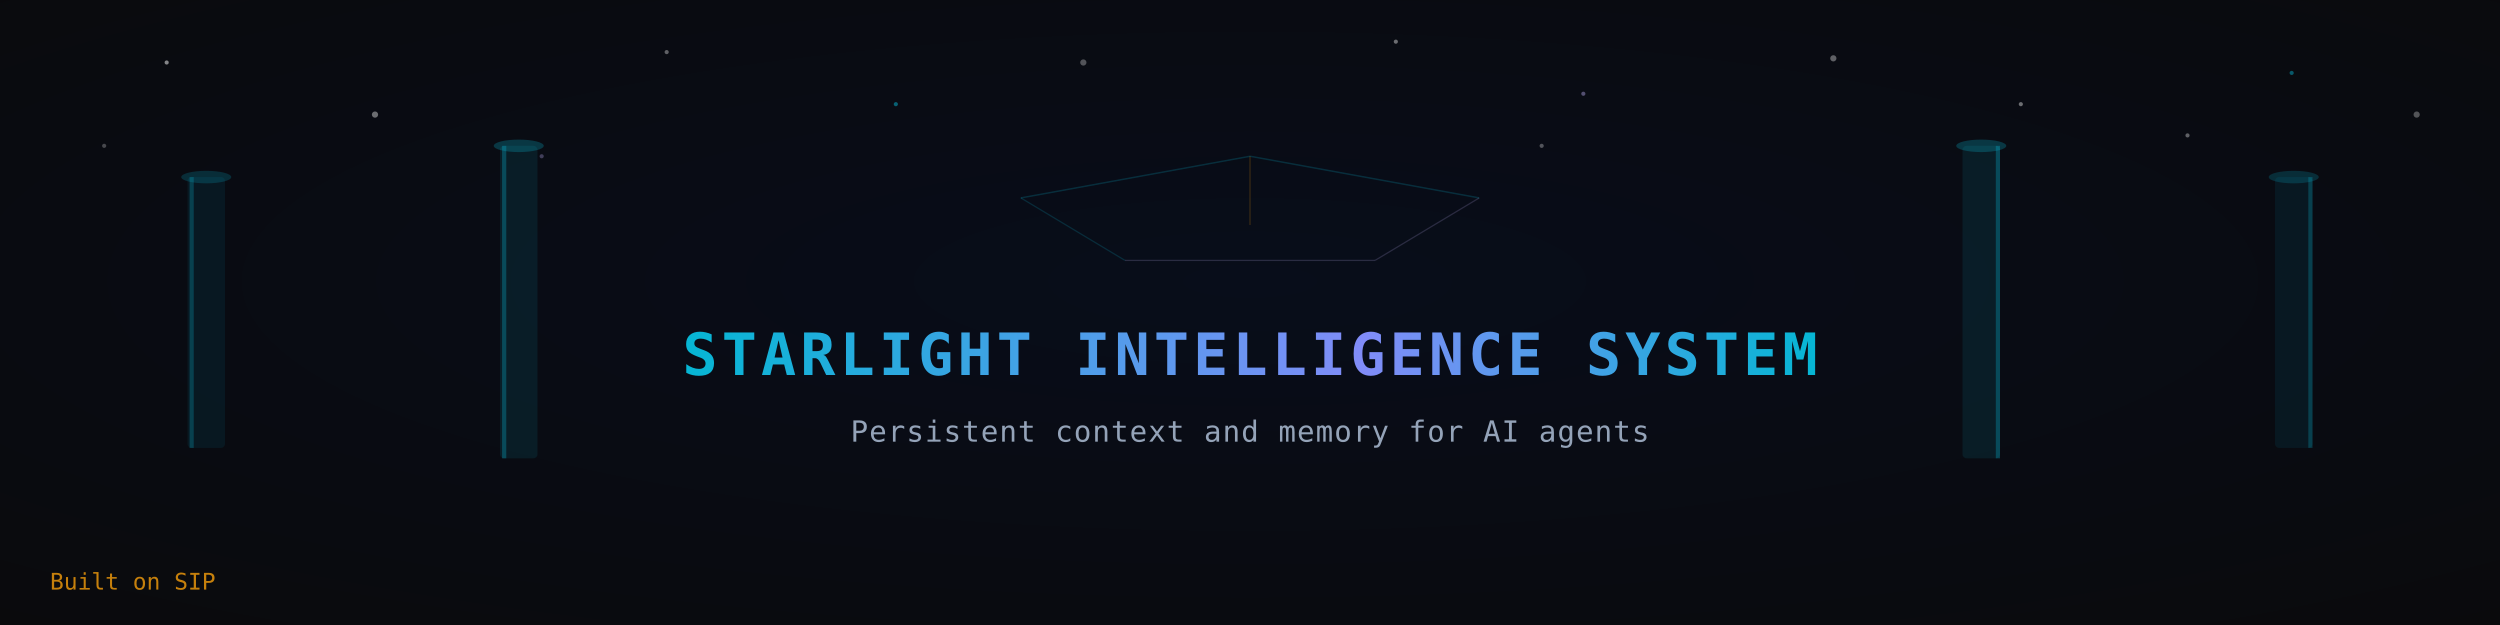
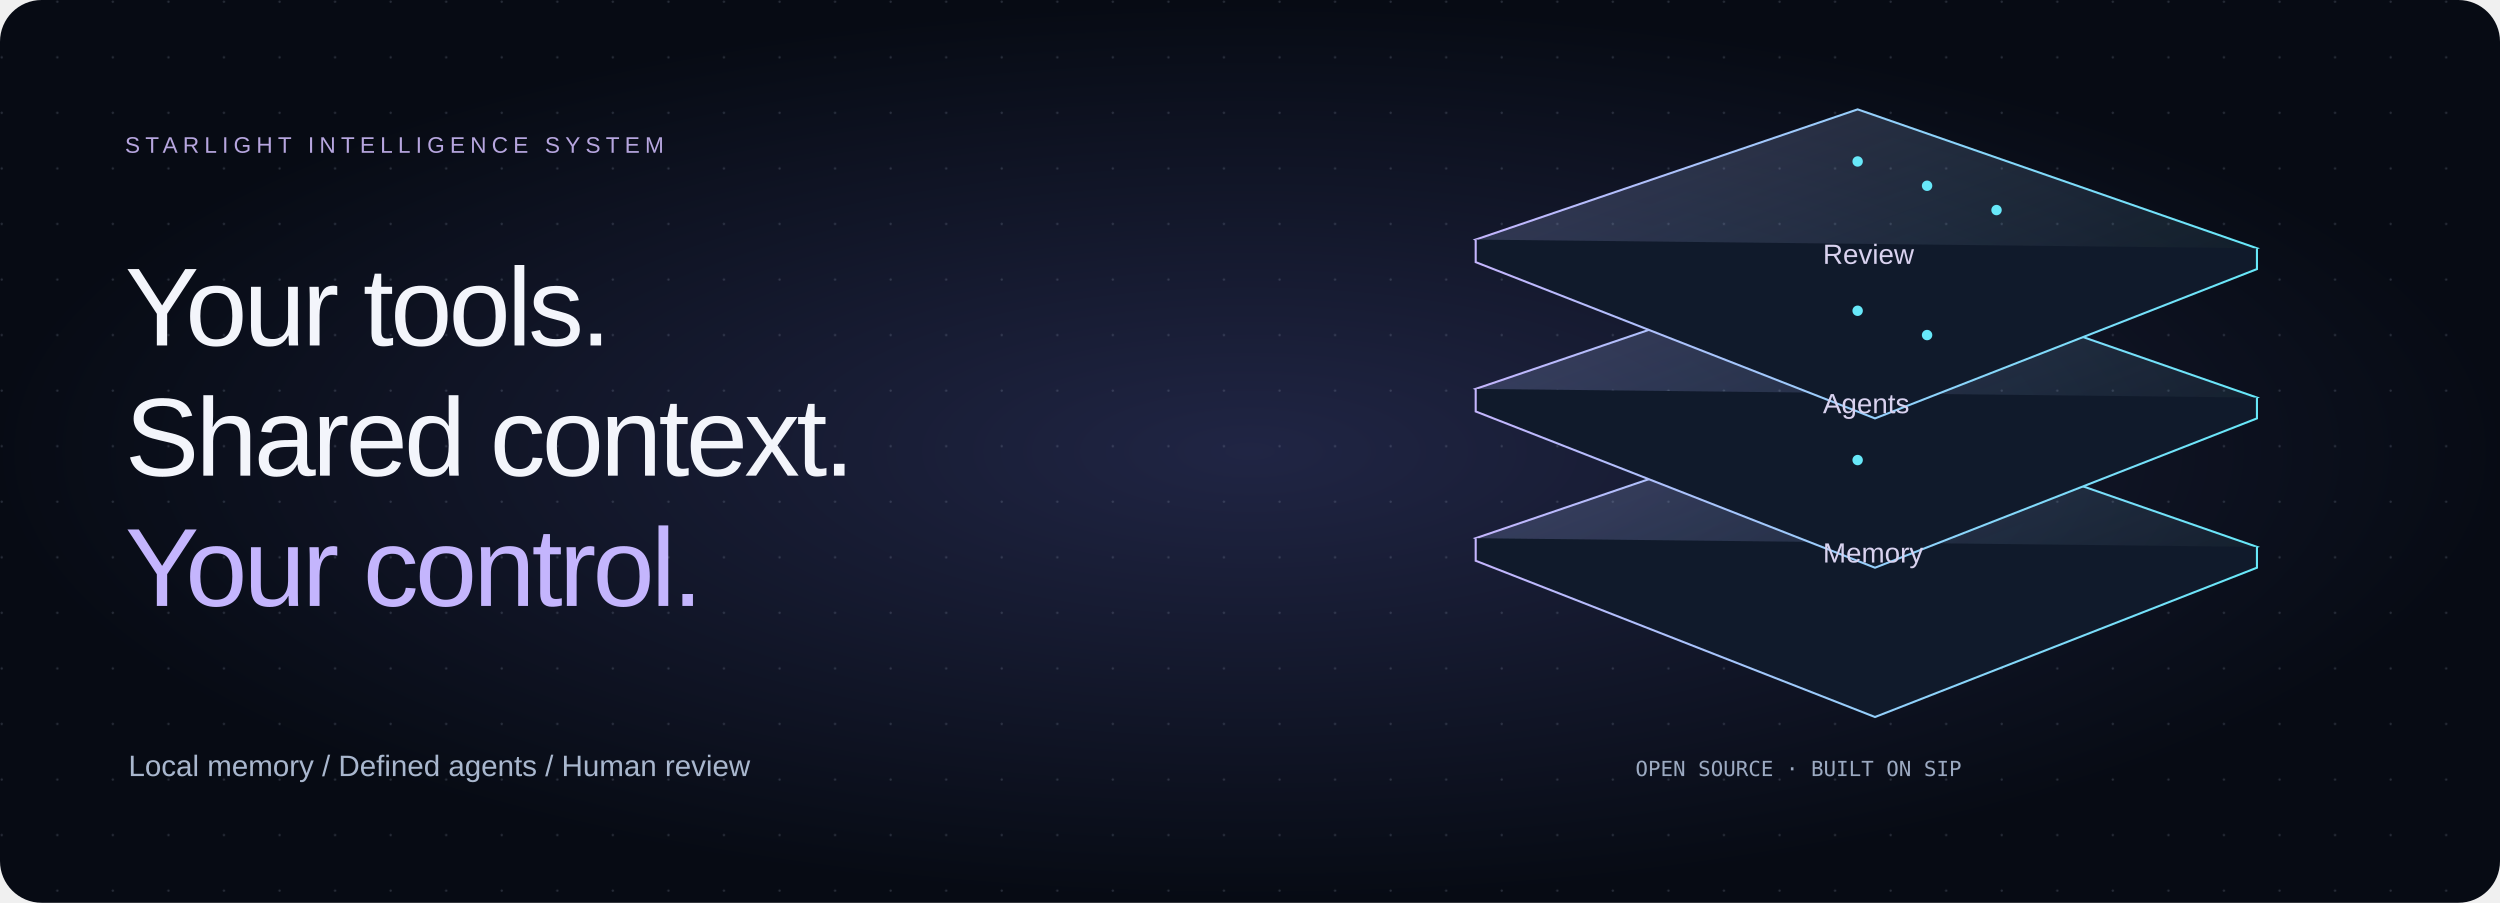
- <svg xmlns="http://www.w3.org/2000/svg" viewBox="0 0 1200 300" width="1200" height="300">
+ <svg xmlns="http://www.w3.org/2000/svg" width="1440" height="520" viewBox="0 0 1440 520" role="img" aria-labelledby="title desc">
  <defs>
-     <radialGradient id="bg" cx="50%" cy="45%" r="80%">
-       <stop offset="0%" stop-color="#080d1a" />
-       <stop offset="100%" stop-color="#0a0a0b" />
+     <radialGradient id="bg">
+       <stop stop-color="#202544" />
+       <stop offset="1" stop-color="#070b14" />
    </radialGradient>
-     <linearGradient id="titleGrad" x1="0%" y1="0%" x2="100%" y2="0%">
-       <stop offset="0%" stop-color="#06b6d4" />
-       <stop offset="60%" stop-color="#818cf8" />
-       <stop offset="100%" stop-color="#06b6d4" />
+     <linearGradient id="glass" x2="1" y2="1">
+       <stop stop-color="#c4b5fd" stop-opacity=".23" />
+       <stop offset="1" stop-color="#67e8f9" stop-opacity=".03" />
    </linearGradient>
-     <filter id="glow">
-       <feGaussianBlur stdDeviation="3" result="blur" />
-       <feComposite in="SourceGraphic" in2="blur" operator="over" />
-     </filter>
+     <linearGradient id="edge">
+       <stop stop-color="#c4b5fd" />
+       <stop offset="1" stop-color="#67e8f9" />
+     </linearGradient>
+     <pattern id="grid" width="32" height="32" patternUnits="userSpaceOnUse">
+       <circle cx="1" cy="1" r=".7" fill="#a1adc3" opacity=".2" />
+     </pattern>
  </defs>
-   <rect width="1200" height="300" fill="url(#bg)" />
-   <circle cx="80" cy="30" r="1" fill="white" opacity="0.5" />
-   <circle cx="180" cy="55" r="1.5" fill="white" opacity="0.4" />
-   <circle cx="320" cy="25" r="1" fill="white" opacity="0.35" />
-   <circle cx="430" cy="50" r="1" fill="#06b6d4" opacity="0.5" />
-   <circle cx="520" cy="30" r="1.5" fill="white" opacity="0.3" />
-   <circle cx="670" cy="20" r="1" fill="white" opacity="0.4" />
-   <circle cx="760" cy="45" r="1" fill="#c4b5fd" opacity="0.4" />
-   <circle cx="880" cy="28" r="1.5" fill="white" opacity="0.35" />
-   <circle cx="970" cy="50" r="1" fill="white" opacity="0.4" />
-   <circle cx="1100" cy="35" r="1" fill="#06b6d4" opacity="0.45" />
-   <circle cx="1160" cy="55" r="1.5" fill="white" opacity="0.3" />
-   <circle cx="50" cy="70" r="1" fill="white" opacity="0.25" />
-   <circle cx="260" cy="75" r="1" fill="#c4b5fd" opacity="0.3" />
-   <circle cx="740" cy="70" r="1" fill="white" opacity="0.3" />
-   <circle cx="1050" cy="65" r="1" fill="white" opacity="0.35" />
-   <rect x="90" y="85" width="18" height="130" rx="2" fill="#06b6d4" opacity="0.08" />
-   <rect x="91" y="85" width="2" height="130" fill="#06b6d4" opacity="0.25">
-     <animate attributeName="opacity" values="0.25;0.55;0.25" dur="4s" repeatCount="indefinite" />
-   </rect>
-   <rect x="240" y="70" width="18" height="150" rx="2" fill="#06b6d4" opacity="0.1" />
-   <rect x="241" y="70" width="2" height="150" fill="#06b6d4" opacity="0.3">
-     <animate attributeName="opacity" values="0.3;0.6;0.3" dur="5s" repeatCount="indefinite" />
-   </rect>
-   <rect x="942" y="70" width="18" height="150" rx="2" fill="#06b6d4" opacity="0.1" />
-   <rect x="958" y="70" width="2" height="150" fill="#06b6d4" opacity="0.3">
-     <animate attributeName="opacity" values="0.3;0.6;0.3" dur="5s" begin="1s" repeatCount="indefinite" />
-   </rect>
-   <rect x="1092" y="85" width="18" height="130" rx="2" fill="#06b6d4" opacity="0.08" />
-   <rect x="1108" y="85" width="2" height="130" fill="#06b6d4" opacity="0.25">
-     <animate attributeName="opacity" values="0.25;0.55;0.25" dur="4s" begin="2s" repeatCount="indefinite" />
-   </rect>
-   <circle cx="490" cy="95" r="4" fill="#f59e0b" opacity="0">
-     <animate attributeName="opacity" values="0;1;0" dur="4s" begin="0s" repeatCount="indefinite" />
-     <animate attributeName="r" values="4;6;4" dur="4s" begin="0s" repeatCount="indefinite" />
-   </circle>
-   <circle cx="600" cy="75" r="5" fill="#06b6d4" opacity="0">
-     <animate attributeName="opacity" values="0;1;0" dur="4s" begin="0.7s" repeatCount="indefinite" />
-     <animate attributeName="r" values="5;7;5" dur="4s" begin="0.7s" repeatCount="indefinite" />
-   </circle>
-   <circle cx="710" cy="95" r="4" fill="#f59e0b" opacity="0">
-     <animate attributeName="opacity" values="0;1;0" dur="4s" begin="1.4s" repeatCount="indefinite" />
-     <animate attributeName="r" values="4;6;4" dur="4s" begin="1.4s" repeatCount="indefinite" />
-   </circle>
-   <circle cx="660" cy="125" r="3.5" fill="#06b6d4" opacity="0">
-     <animate attributeName="opacity" values="0;0.9;0" dur="4s" begin="2.1s" repeatCount="indefinite" />
-   </circle>
-   <circle cx="540" cy="125" r="3.5" fill="#f59e0b" opacity="0">
-     <animate attributeName="opacity" values="0;0.9;0" dur="4s" begin="2.8s" repeatCount="indefinite" />
-   </circle>
-   <circle cx="600" cy="108" r="3" fill="#c4b5fd" opacity="0">
-     <animate attributeName="opacity" values="0;1;0" dur="4s" begin="3.5s" repeatCount="indefinite" />
-   </circle>
-   <line x1="490" y1="95" x2="600" y2="75" stroke="#06b6d4" stroke-width="0.7" opacity="0.2" />
-   <line x1="600" y1="75" x2="710" y2="95" stroke="#06b6d4" stroke-width="0.7" opacity="0.2" />
-   <line x1="710" y1="95" x2="660" y2="125" stroke="#c4b5fd" stroke-width="0.6" opacity="0.18" />
-   <line x1="660" y1="125" x2="540" y2="125" stroke="#c4b5fd" stroke-width="0.6" opacity="0.18" />
-   <line x1="540" y1="125" x2="490" y2="95" stroke="#06b6d4" stroke-width="0.6" opacity="0.18" />
-   <line x1="600" y1="75" x2="600" y2="108" stroke="#f59e0b" stroke-width="0.6" opacity="0.2" />
-   <ellipse cx="99" cy="85" rx="12" ry="3" fill="#06b6d4" opacity="0.2">
-     <animate attributeName="opacity" values="0.2;0.5;0.2" dur="4s" repeatCount="indefinite" />
-   </ellipse>
-   <ellipse cx="249" cy="70" rx="12" ry="3" fill="#06b6d4" opacity="0.25">
-     <animate attributeName="opacity" values="0.25;0.55;0.25" dur="5s" repeatCount="indefinite" />
-   </ellipse>
-   <ellipse cx="951" cy="70" rx="12" ry="3" fill="#06b6d4" opacity="0.25">
-     <animate attributeName="opacity" values="0.25;0.55;0.25" dur="5s" begin="1s" repeatCount="indefinite" />
-   </ellipse>
-   <ellipse cx="1101" cy="85" rx="12" ry="3" fill="#06b6d4" opacity="0.2">
-     <animate attributeName="opacity" values="0.2;0.5;0.2" dur="4s" begin="2s" repeatCount="indefinite" />
-   </ellipse>
-   <text x="600" y="180" font-family="ui-monospace,SFMono-Regular,Menlo,Monaco,Consolas,monospace" font-size="28" font-weight="700" text-anchor="middle" letter-spacing="2" fill="url(#titleGrad)">STARLIGHT INTELLIGENCE SYSTEM</text>
-   <text x="600" y="212" font-family="ui-monospace,SFMono-Regular,Menlo,Monaco,Consolas,monospace" font-size="14" text-anchor="middle" fill="#94a3b8" letter-spacing="0.5">Persistent context and memory for AI agents</text>
-   <text x="24" y="283" font-family="ui-monospace,SFMono-Regular,Menlo,Monaco,Consolas,monospace" font-size="11" fill="#f59e0b" opacity="0.8">Built on SIP</text>
+   <rect width="1440" height="520" rx="24" fill="url(#bg)" />
+   <rect width="1440" height="520" rx="24" fill="url(#grid)" />
+   <g font-family="Arial,Helvetica,sans-serif">
+     <text x="72" y="88" fill="#b7a6df" font-size="13" letter-spacing="3">STARLIGHT INTELLIGENCE SYSTEM</text>
+     <text x="72" y="199" fill="#f3f5fb" font-size="64" letter-spacing="-2">Your tools.</text>
+     <text x="72" y="274" fill="#f3f5fb" font-size="64" letter-spacing="-2">Shared context.</text>
+     <text x="72" y="349" fill="#c4b5fd" font-size="64" letter-spacing="-2">Your control.</text>
+     <text x="74" y="447" fill="#a9b7ce" font-size="17">Local memory / Defined agents / Human review</text>
+   </g>
+   <g stroke="url(#edge)" fill="url(#glass)" stroke-width="1.2">
+     <path d="M850 310 1070 235 1300 315 1080 400Z" />
+     <path d="M850 310v13l230 90 220-86v-12" fill="#101a2b" />
+     <path d="M850 224 1070 149 1300 229 1080 314Z" />
+     <path d="M850 224v13l230 90 220-86v-12" fill="#101a2b" />
+     <path d="M850 138 1070 63 1300 143 1080 228Z" />
+     <path d="M850 138v13l230 90 220-86v-12" fill="#101a2b" />
+   </g>
+   <g fill="#d9d2ef" font-family="Arial,Helvetica,sans-serif" font-size="16">
+     <text x="1050" y="152">Review</text>
+     <text x="1050" y="238">Agents</text>
+     <text x="1050" y="324">Memory</text>
+   </g>
+   <g fill="#67e8f9">
+     <circle cx="1070" cy="93" r="3" />
+     <circle cx="1110" cy="107" r="3" />
+     <circle cx="1150" cy="121" r="3" />
+     <circle cx="1070" cy="179" r="3" />
+     <circle cx="1110" cy="193" r="3" />
+     <circle cx="1070" cy="265" r="3" />
+   </g>
+   <text x="942" y="447" fill="#9caac2" font-family="monospace" font-size="12">OPEN SOURCE · BUILT ON SIP</text>
</svg>
